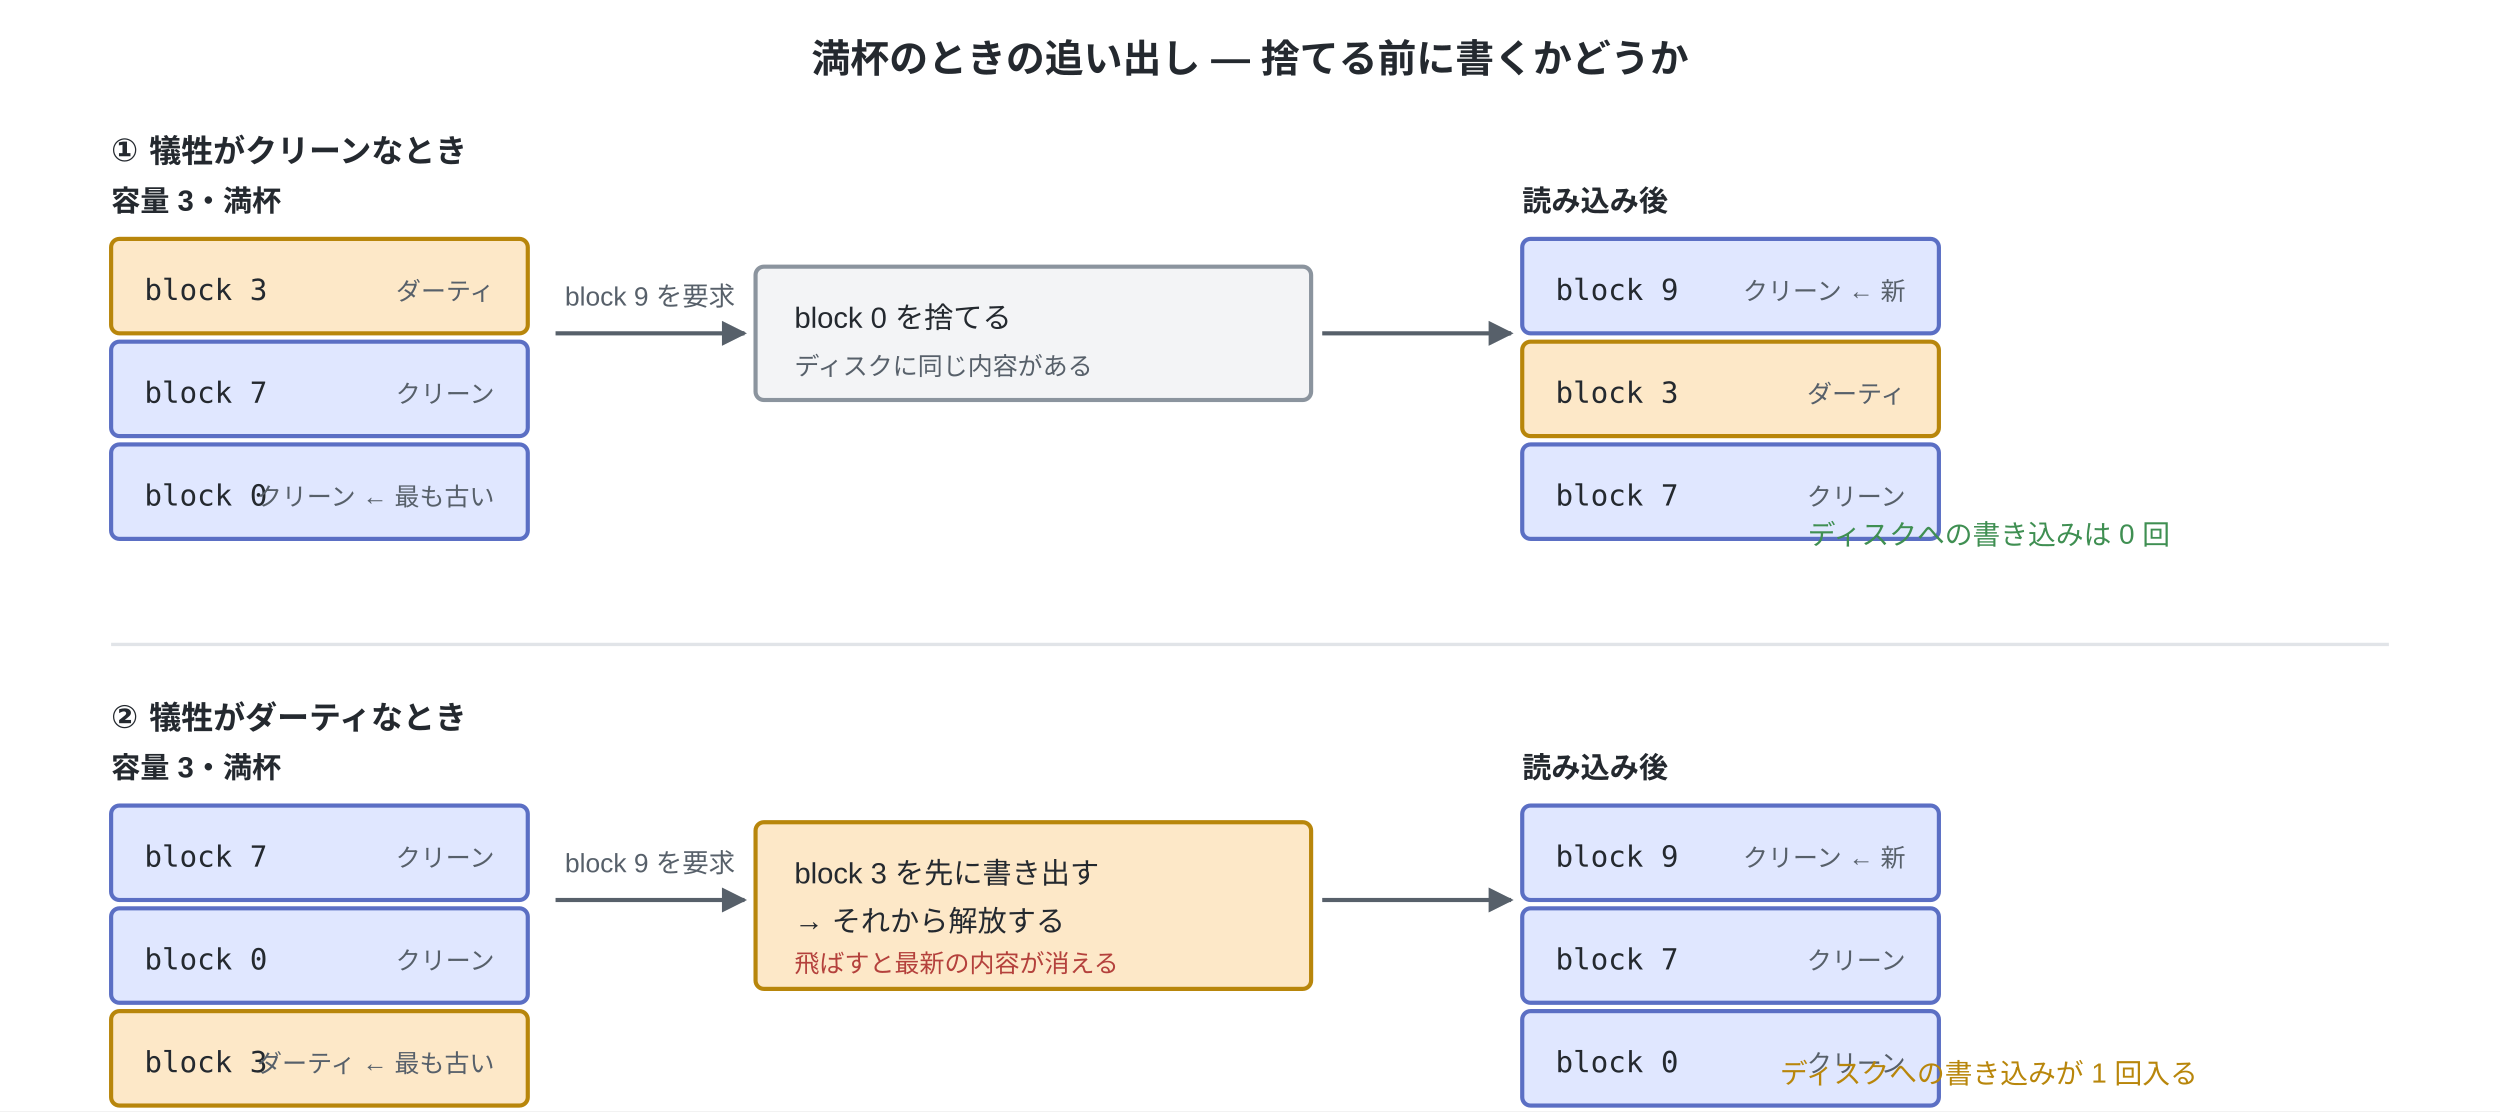
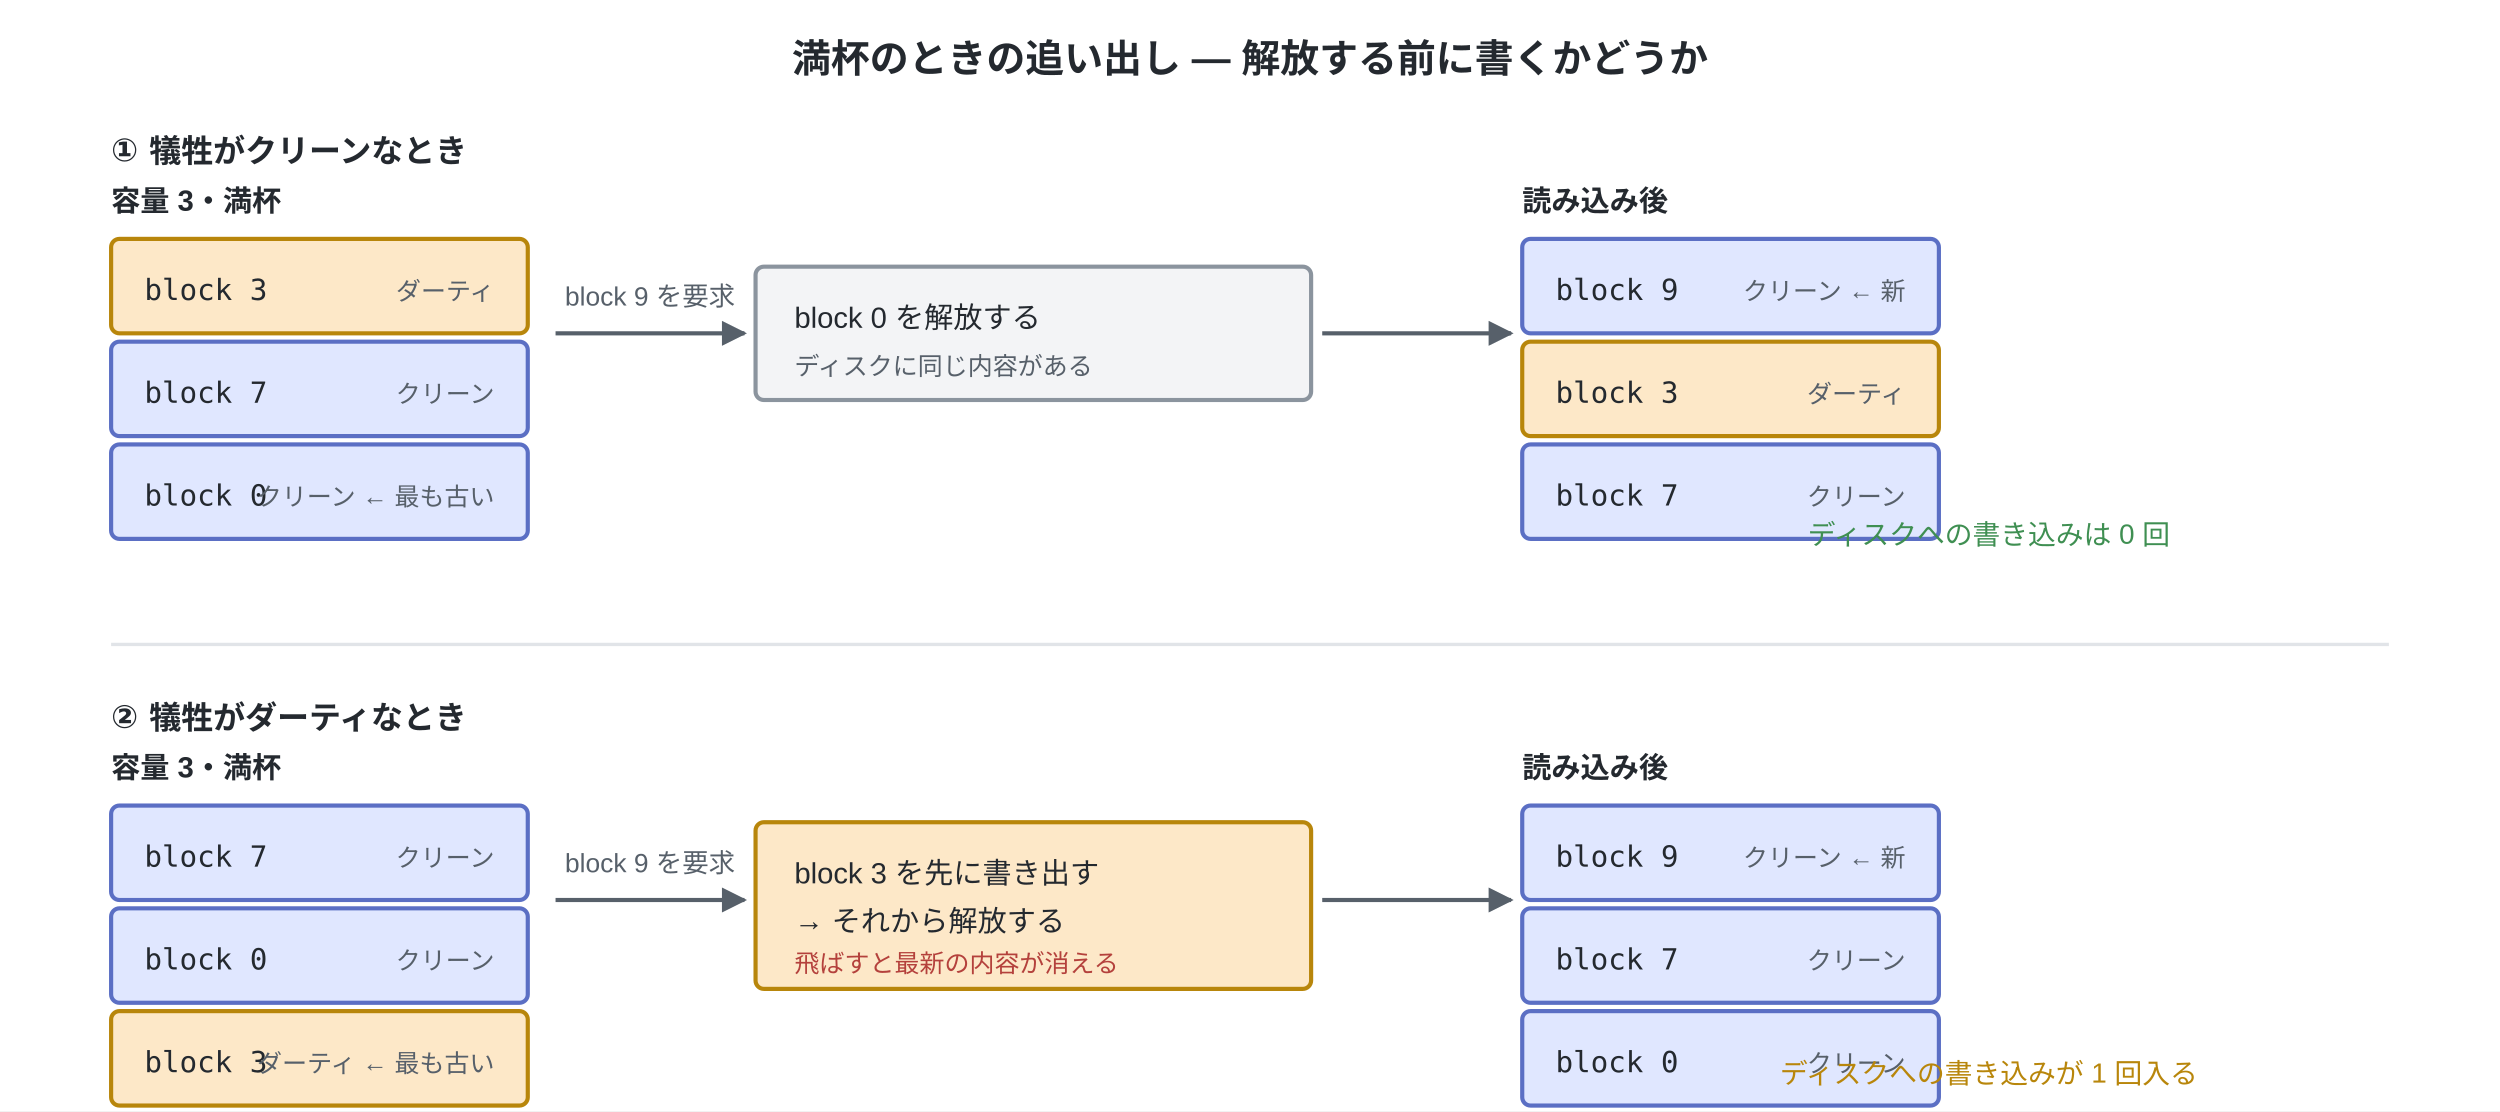
<svg xmlns="http://www.w3.org/2000/svg" width="900" height="400" viewBox="0 0 900 400" role="img" font-family="Helvetica Neue, Arial, Hiragino Sans, Noto Sans JP, sans-serif">
  <rect x="0" y="0" width="900" height="400" fill="#ffffff" />
  <defs>
    <marker id="a" viewBox="0 0 10 10" refX="9" refY="5" markerWidth="6" markerHeight="6" orient="auto-start-reverse">
      <path d="M 0 0 L 10 5 L 0 10 z" fill="#57606a" />
    </marker>
    <marker id="g" viewBox="0 0 10 10" refX="9" refY="5" markerWidth="6" markerHeight="6" orient="auto-start-reverse">
      <path d="M 0 0 L 10 5 L 0 10 z" fill="#3f8f52" />
    </marker>
    <marker id="y" viewBox="0 0 10 10" refX="9" refY="5" markerWidth="6" markerHeight="6" orient="auto-start-reverse">
      <path d="M 0 0 L 10 5 L 0 10 z" fill="#b8860b" />
    </marker>
    <marker id="r" viewBox="0 0 10 10" refX="9" refY="5" markerWidth="6" markerHeight="6" orient="auto-start-reverse">
      <path d="M 0 0 L 10 5 L 0 10 z" fill="#b4413c" />
    </marker>
  </defs>
-   <text x="450.0" y="26" font-size="14" fill="#24292f" text-anchor="middle" font-family="Helvetica Neue, Arial, Hiragino Sans, Noto Sans JP, sans-serif" font-weight="bold">満杯のときの追い出し — 捨てる前に書くかどうか</text>
+   <text x="450.0" y="26" font-size="14" fill="#24292f" text-anchor="middle" font-family="Helvetica Neue, Arial, Hiragino Sans, Noto Sans JP, sans-serif" font-weight="bold">満杯のときの追い出し — 解放する前に書くかどうか</text>
  <text x="40" y="58" font-size="11.5" fill="#24292f" text-anchor="start" font-family="Helvetica Neue, Arial, Hiragino Sans, Noto Sans JP, sans-serif" font-weight="bold">① 犠牲がクリーンなとき</text>
  <text x="40" y="76" font-size="10.5" fill="#24292f" text-anchor="start" font-family="Helvetica Neue, Arial, Hiragino Sans, Noto Sans JP, sans-serif" font-weight="bold">容量 3・満杯</text>
  <rect x="40" y="86" width="150" height="34" rx="3" fill="#fde8c8" stroke="#b8860b" stroke-width="1.5" />
  <text x="52" y="108" font-size="10.5" fill="#24292f" text-anchor="start" font-family="SFMono-Regular, Menlo, Consolas, monospace" font-weight="normal">block 3</text>
  <text x="178" y="108" font-size="9" fill="#57606a" text-anchor="end" font-family="Helvetica Neue, Arial, Hiragino Sans, Noto Sans JP, sans-serif" font-weight="normal">ダーティ</text>
  <rect x="40" y="123" width="150" height="34" rx="3" fill="#e0e7ff" stroke="#5b6fc4" stroke-width="1.5" />
  <text x="52" y="145" font-size="10.5" fill="#24292f" text-anchor="start" font-family="SFMono-Regular, Menlo, Consolas, monospace" font-weight="normal">block 7</text>
  <text x="178" y="145" font-size="9" fill="#57606a" text-anchor="end" font-family="Helvetica Neue, Arial, Hiragino Sans, Noto Sans JP, sans-serif" font-weight="normal">クリーン</text>
  <rect x="40" y="160" width="150" height="34" rx="3" fill="#e0e7ff" stroke="#5b6fc4" stroke-width="1.5" />
  <text x="52" y="182" font-size="10.5" fill="#24292f" text-anchor="start" font-family="SFMono-Regular, Menlo, Consolas, monospace" font-weight="normal">block 0</text>
  <text x="178" y="182" font-size="9" fill="#57606a" text-anchor="end" font-family="Helvetica Neue, Arial, Hiragino Sans, Noto Sans JP, sans-serif" font-weight="normal">クリーン ← 最も古い</text>
  <path d="M 200 120 L 268 120" stroke="#57606a" stroke-width="1.5" fill="none" marker-end="url(#a)" />
  <text x="234" y="110" font-size="9.5" fill="#57606a" text-anchor="middle" font-family="Helvetica Neue, Arial, Hiragino Sans, Noto Sans JP, sans-serif" font-weight="normal">block 9 を要求</text>
  <rect x="272" y="96" width="200" height="48" rx="3" fill="#f3f4f6" stroke="#8b949e" stroke-width="1.5" />
-   <text x="286" y="118" font-size="10.5" fill="#24292f" text-anchor="start" font-family="Helvetica Neue, Arial, Hiragino Sans, Noto Sans JP, sans-serif" font-weight="normal">block 0 を捨てる</text>
+   <text x="286" y="118" font-size="10.5" fill="#24292f" text-anchor="start" font-family="Helvetica Neue, Arial, Hiragino Sans, Noto Sans JP, sans-serif" font-weight="normal">block 0 を解放する</text>
  <text x="286" y="135" font-size="9" fill="#57606a" text-anchor="start" font-family="Helvetica Neue, Arial, Hiragino Sans, Noto Sans JP, sans-serif" font-weight="normal">ディスクに同じ内容がある</text>
  <path d="M 476 120 L 544 120" stroke="#57606a" stroke-width="1.5" fill="none" marker-end="url(#a)" />
  <text x="548" y="76" font-size="10.5" fill="#24292f" text-anchor="start" font-family="Helvetica Neue, Arial, Hiragino Sans, Noto Sans JP, sans-serif" font-weight="bold">読み込み後</text>
  <rect x="548" y="86" width="150" height="34" rx="3" fill="#e0e7ff" stroke="#5b6fc4" stroke-width="1.5" />
  <text x="560" y="108" font-size="10.5" fill="#24292f" text-anchor="start" font-family="SFMono-Regular, Menlo, Consolas, monospace" font-weight="normal">block 9</text>
  <text x="686" y="108" font-size="9" fill="#57606a" text-anchor="end" font-family="Helvetica Neue, Arial, Hiragino Sans, Noto Sans JP, sans-serif" font-weight="normal">クリーン ← 新</text>
  <rect x="548" y="123" width="150" height="34" rx="3" fill="#fde8c8" stroke="#b8860b" stroke-width="1.5" />
  <text x="560" y="145" font-size="10.5" fill="#24292f" text-anchor="start" font-family="SFMono-Regular, Menlo, Consolas, monospace" font-weight="normal">block 3</text>
  <text x="686" y="145" font-size="9" fill="#57606a" text-anchor="end" font-family="Helvetica Neue, Arial, Hiragino Sans, Noto Sans JP, sans-serif" font-weight="normal">ダーティ</text>
  <rect x="548" y="160" width="150" height="34" rx="3" fill="#e0e7ff" stroke="#5b6fc4" stroke-width="1.5" />
  <text x="560" y="182" font-size="10.5" fill="#24292f" text-anchor="start" font-family="SFMono-Regular, Menlo, Consolas, monospace" font-weight="normal">block 7</text>
  <text x="686" y="182" font-size="9" fill="#57606a" text-anchor="end" font-family="Helvetica Neue, Arial, Hiragino Sans, Noto Sans JP, sans-serif" font-weight="normal">クリーン</text>
  <text x="716" y="196" font-size="10" fill="#3f8f52" text-anchor="middle" font-family="Helvetica Neue, Arial, Hiragino Sans, Noto Sans JP, sans-serif" font-weight="normal">ディスクへの書き込みは 0 回</text>
  <path d="M 40 232 L 860 232" stroke="#e1e4e8" stroke-width="1.2" fill="none" />
  <text x="40" y="262" font-size="11.5" fill="#24292f" text-anchor="start" font-family="Helvetica Neue, Arial, Hiragino Sans, Noto Sans JP, sans-serif" font-weight="bold">② 犠牲がダーティなとき</text>
  <text x="40" y="280" font-size="10.5" fill="#24292f" text-anchor="start" font-family="Helvetica Neue, Arial, Hiragino Sans, Noto Sans JP, sans-serif" font-weight="bold">容量 3・満杯</text>
  <rect x="40" y="290" width="150" height="34" rx="3" fill="#e0e7ff" stroke="#5b6fc4" stroke-width="1.5" />
  <text x="52" y="312" font-size="10.5" fill="#24292f" text-anchor="start" font-family="SFMono-Regular, Menlo, Consolas, monospace" font-weight="normal">block 7</text>
  <text x="178" y="312" font-size="9" fill="#57606a" text-anchor="end" font-family="Helvetica Neue, Arial, Hiragino Sans, Noto Sans JP, sans-serif" font-weight="normal">クリーン</text>
  <rect x="40" y="327" width="150" height="34" rx="3" fill="#e0e7ff" stroke="#5b6fc4" stroke-width="1.5" />
  <text x="52" y="349" font-size="10.5" fill="#24292f" text-anchor="start" font-family="SFMono-Regular, Menlo, Consolas, monospace" font-weight="normal">block 0</text>
  <text x="178" y="349" font-size="9" fill="#57606a" text-anchor="end" font-family="Helvetica Neue, Arial, Hiragino Sans, Noto Sans JP, sans-serif" font-weight="normal">クリーン</text>
  <rect x="40" y="364" width="150" height="34" rx="3" fill="#fde8c8" stroke="#b8860b" stroke-width="1.5" />
  <text x="52" y="386" font-size="10.5" fill="#24292f" text-anchor="start" font-family="SFMono-Regular, Menlo, Consolas, monospace" font-weight="normal">block 3</text>
  <text x="178" y="386" font-size="9" fill="#57606a" text-anchor="end" font-family="Helvetica Neue, Arial, Hiragino Sans, Noto Sans JP, sans-serif" font-weight="normal">ダーティ ← 最も古い</text>
  <path d="M 200 324 L 268 324" stroke="#57606a" stroke-width="1.5" fill="none" marker-end="url(#a)" />
  <text x="234" y="314" font-size="9.5" fill="#57606a" text-anchor="middle" font-family="Helvetica Neue, Arial, Hiragino Sans, Noto Sans JP, sans-serif" font-weight="normal">block 9 を要求</text>
  <rect x="272" y="296" width="200" height="60" rx="3" fill="#fde8c8" stroke="#b8860b" stroke-width="1.5" />
  <text x="286" y="318" font-size="10.5" fill="#24292f" text-anchor="start" font-family="Helvetica Neue, Arial, Hiragino Sans, Noto Sans JP, sans-serif" font-weight="normal">block 3 を先に書き出す</text>
  <text x="286" y="335" font-size="10.5" fill="#24292f" text-anchor="start" font-family="Helvetica Neue, Arial, Hiragino Sans, Noto Sans JP, sans-serif" font-weight="normal">→ それから解放する</text>
  <text x="286" y="350" font-size="9" fill="#b4413c" text-anchor="start" font-family="Helvetica Neue, Arial, Hiragino Sans, Noto Sans JP, sans-serif" font-weight="normal">飛ばすと最新の内容が消える</text>
  <path d="M 476 324 L 544 324" stroke="#57606a" stroke-width="1.5" fill="none" marker-end="url(#a)" />
  <text x="548" y="280" font-size="10.5" fill="#24292f" text-anchor="start" font-family="Helvetica Neue, Arial, Hiragino Sans, Noto Sans JP, sans-serif" font-weight="bold">読み込み後</text>
  <rect x="548" y="290" width="150" height="34" rx="3" fill="#e0e7ff" stroke="#5b6fc4" stroke-width="1.5" />
  <text x="560" y="312" font-size="10.5" fill="#24292f" text-anchor="start" font-family="SFMono-Regular, Menlo, Consolas, monospace" font-weight="normal">block 9</text>
  <text x="686" y="312" font-size="9" fill="#57606a" text-anchor="end" font-family="Helvetica Neue, Arial, Hiragino Sans, Noto Sans JP, sans-serif" font-weight="normal">クリーン ← 新</text>
  <rect x="548" y="327" width="150" height="34" rx="3" fill="#e0e7ff" stroke="#5b6fc4" stroke-width="1.5" />
  <text x="560" y="349" font-size="10.5" fill="#24292f" text-anchor="start" font-family="SFMono-Regular, Menlo, Consolas, monospace" font-weight="normal">block 7</text>
  <text x="686" y="349" font-size="9" fill="#57606a" text-anchor="end" font-family="Helvetica Neue, Arial, Hiragino Sans, Noto Sans JP, sans-serif" font-weight="normal">クリーン</text>
  <rect x="548" y="364" width="150" height="34" rx="3" fill="#e0e7ff" stroke="#5b6fc4" stroke-width="1.5" />
  <text x="560" y="386" font-size="10.5" fill="#24292f" text-anchor="start" font-family="SFMono-Regular, Menlo, Consolas, monospace" font-weight="normal">block 0</text>
  <text x="686" y="386" font-size="9" fill="#57606a" text-anchor="end" font-family="Helvetica Neue, Arial, Hiragino Sans, Noto Sans JP, sans-serif" font-weight="normal">クリーン</text>
  <text x="716" y="390" font-size="10" fill="#b8860b" text-anchor="middle" font-family="Helvetica Neue, Arial, Hiragino Sans, Noto Sans JP, sans-serif" font-weight="normal">ディスクへの書き込みが 1 回入る</text>
</svg>
